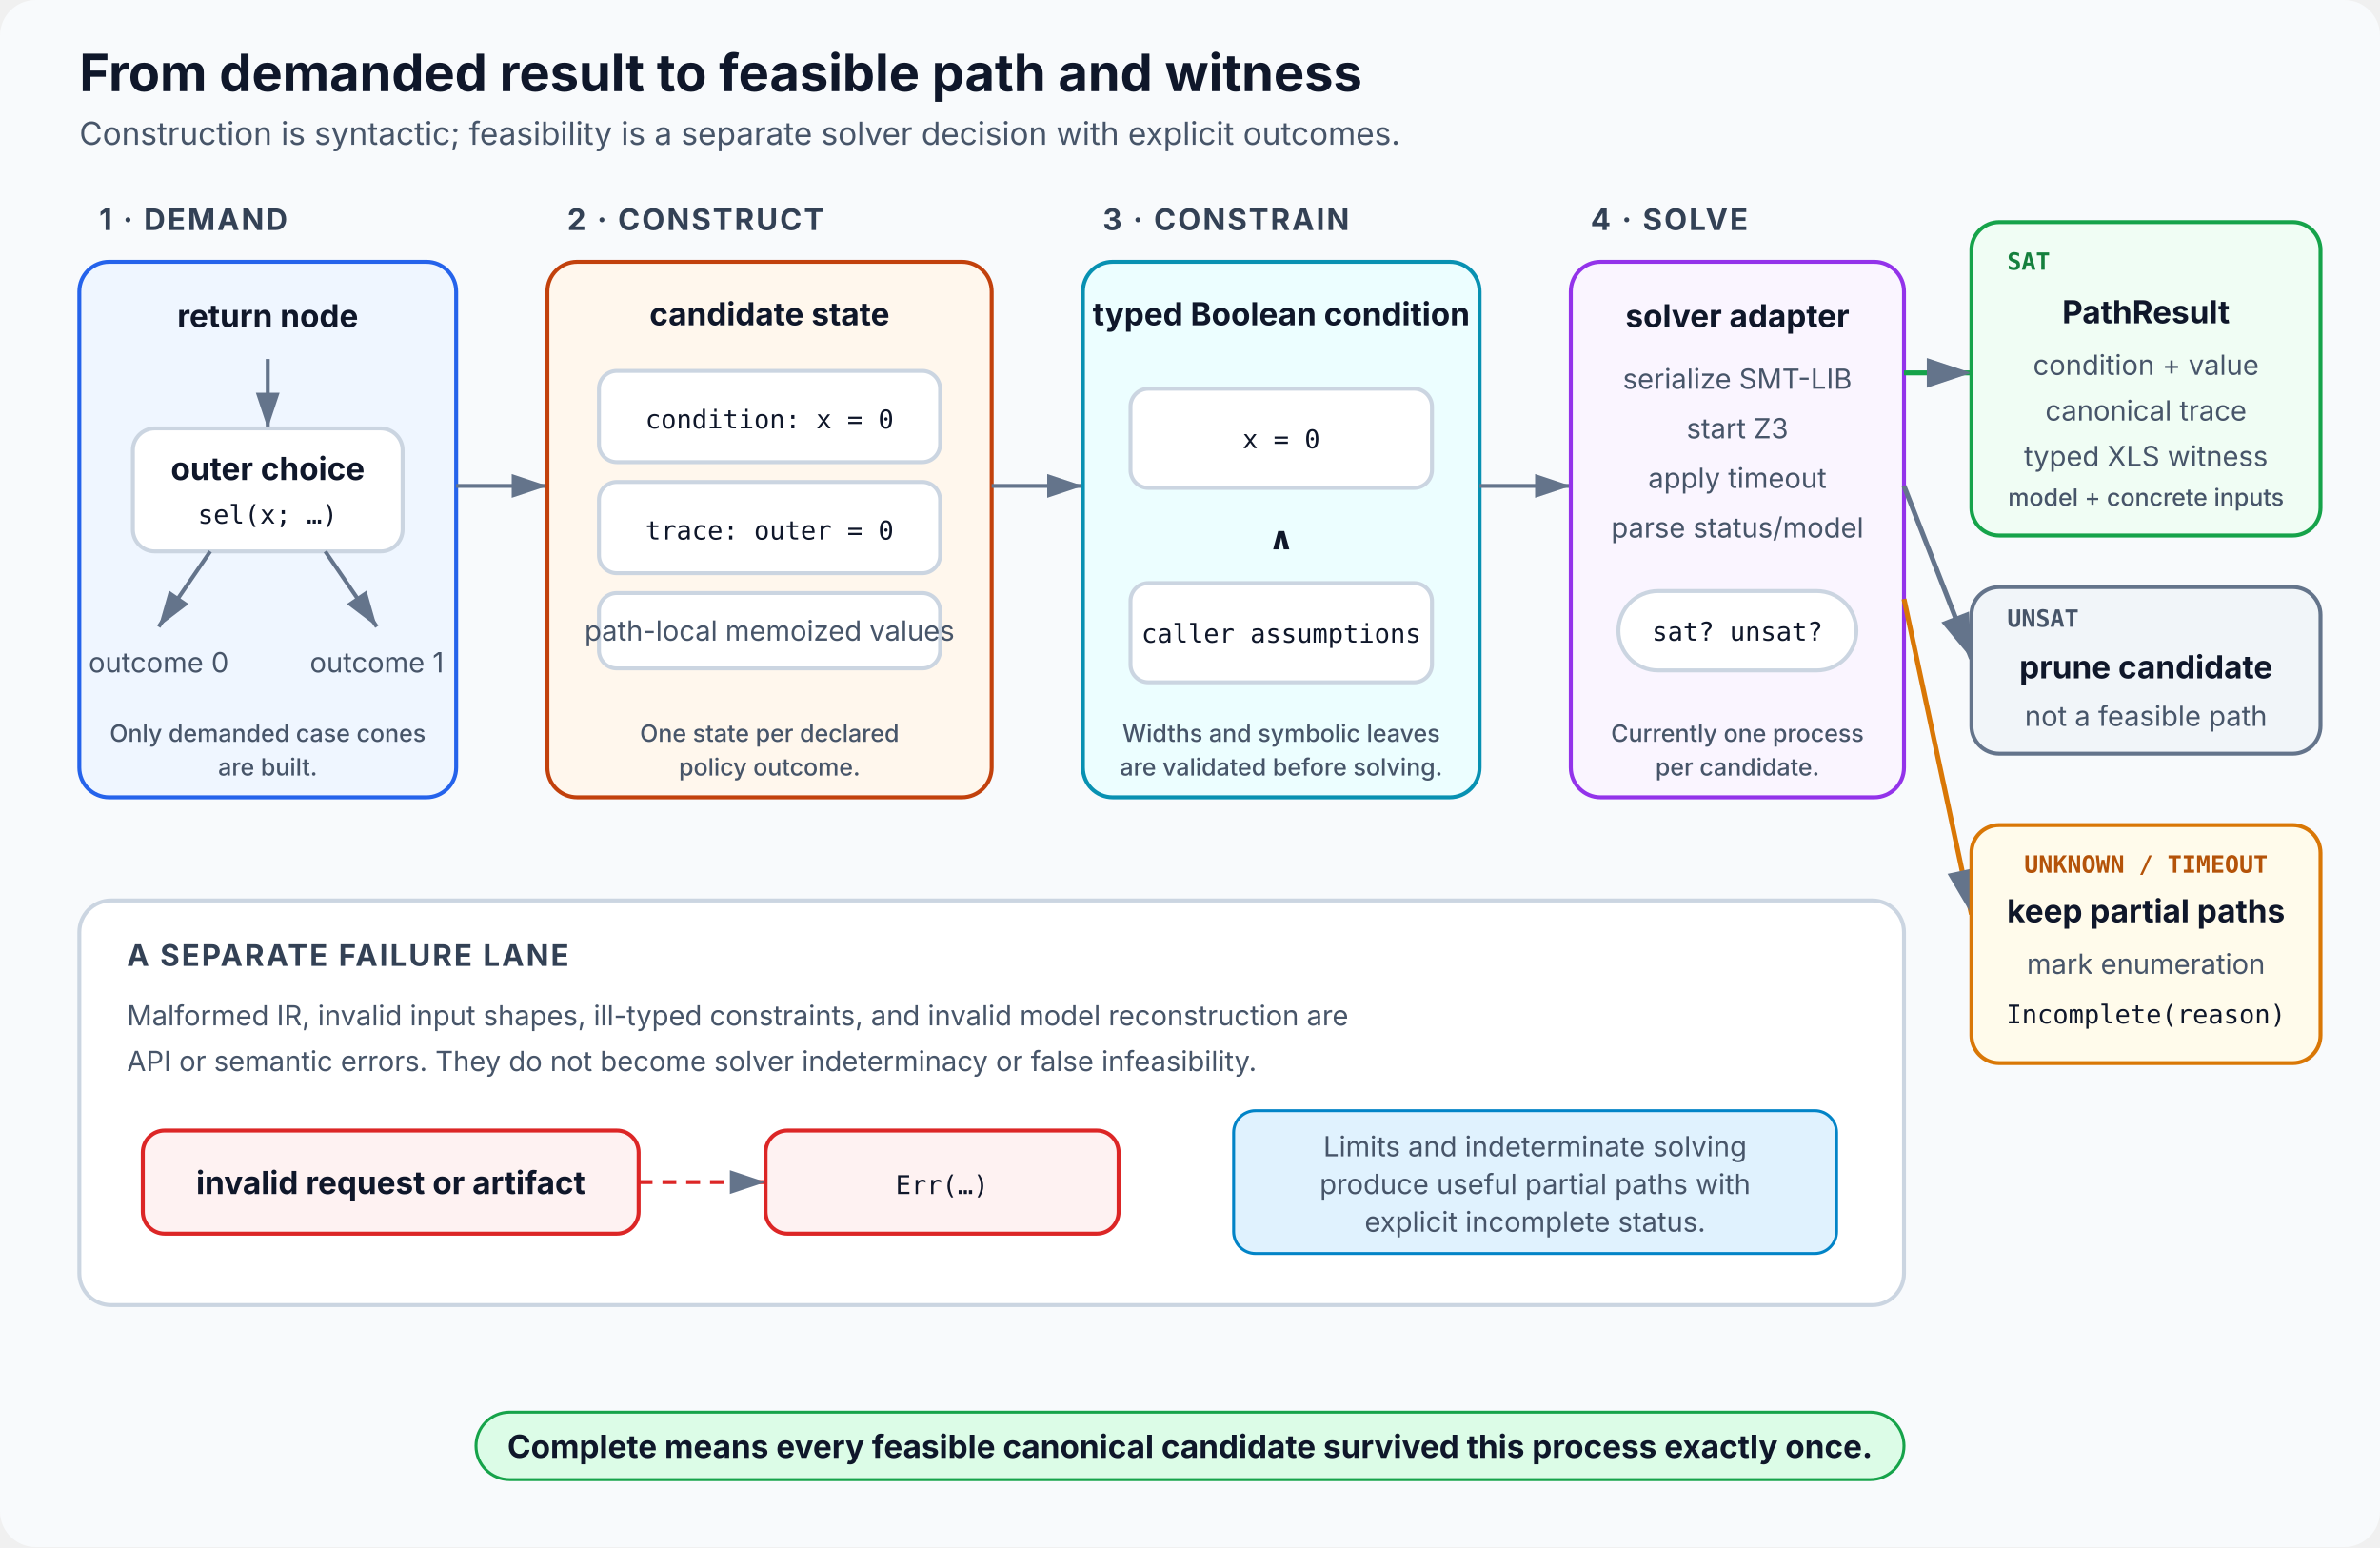
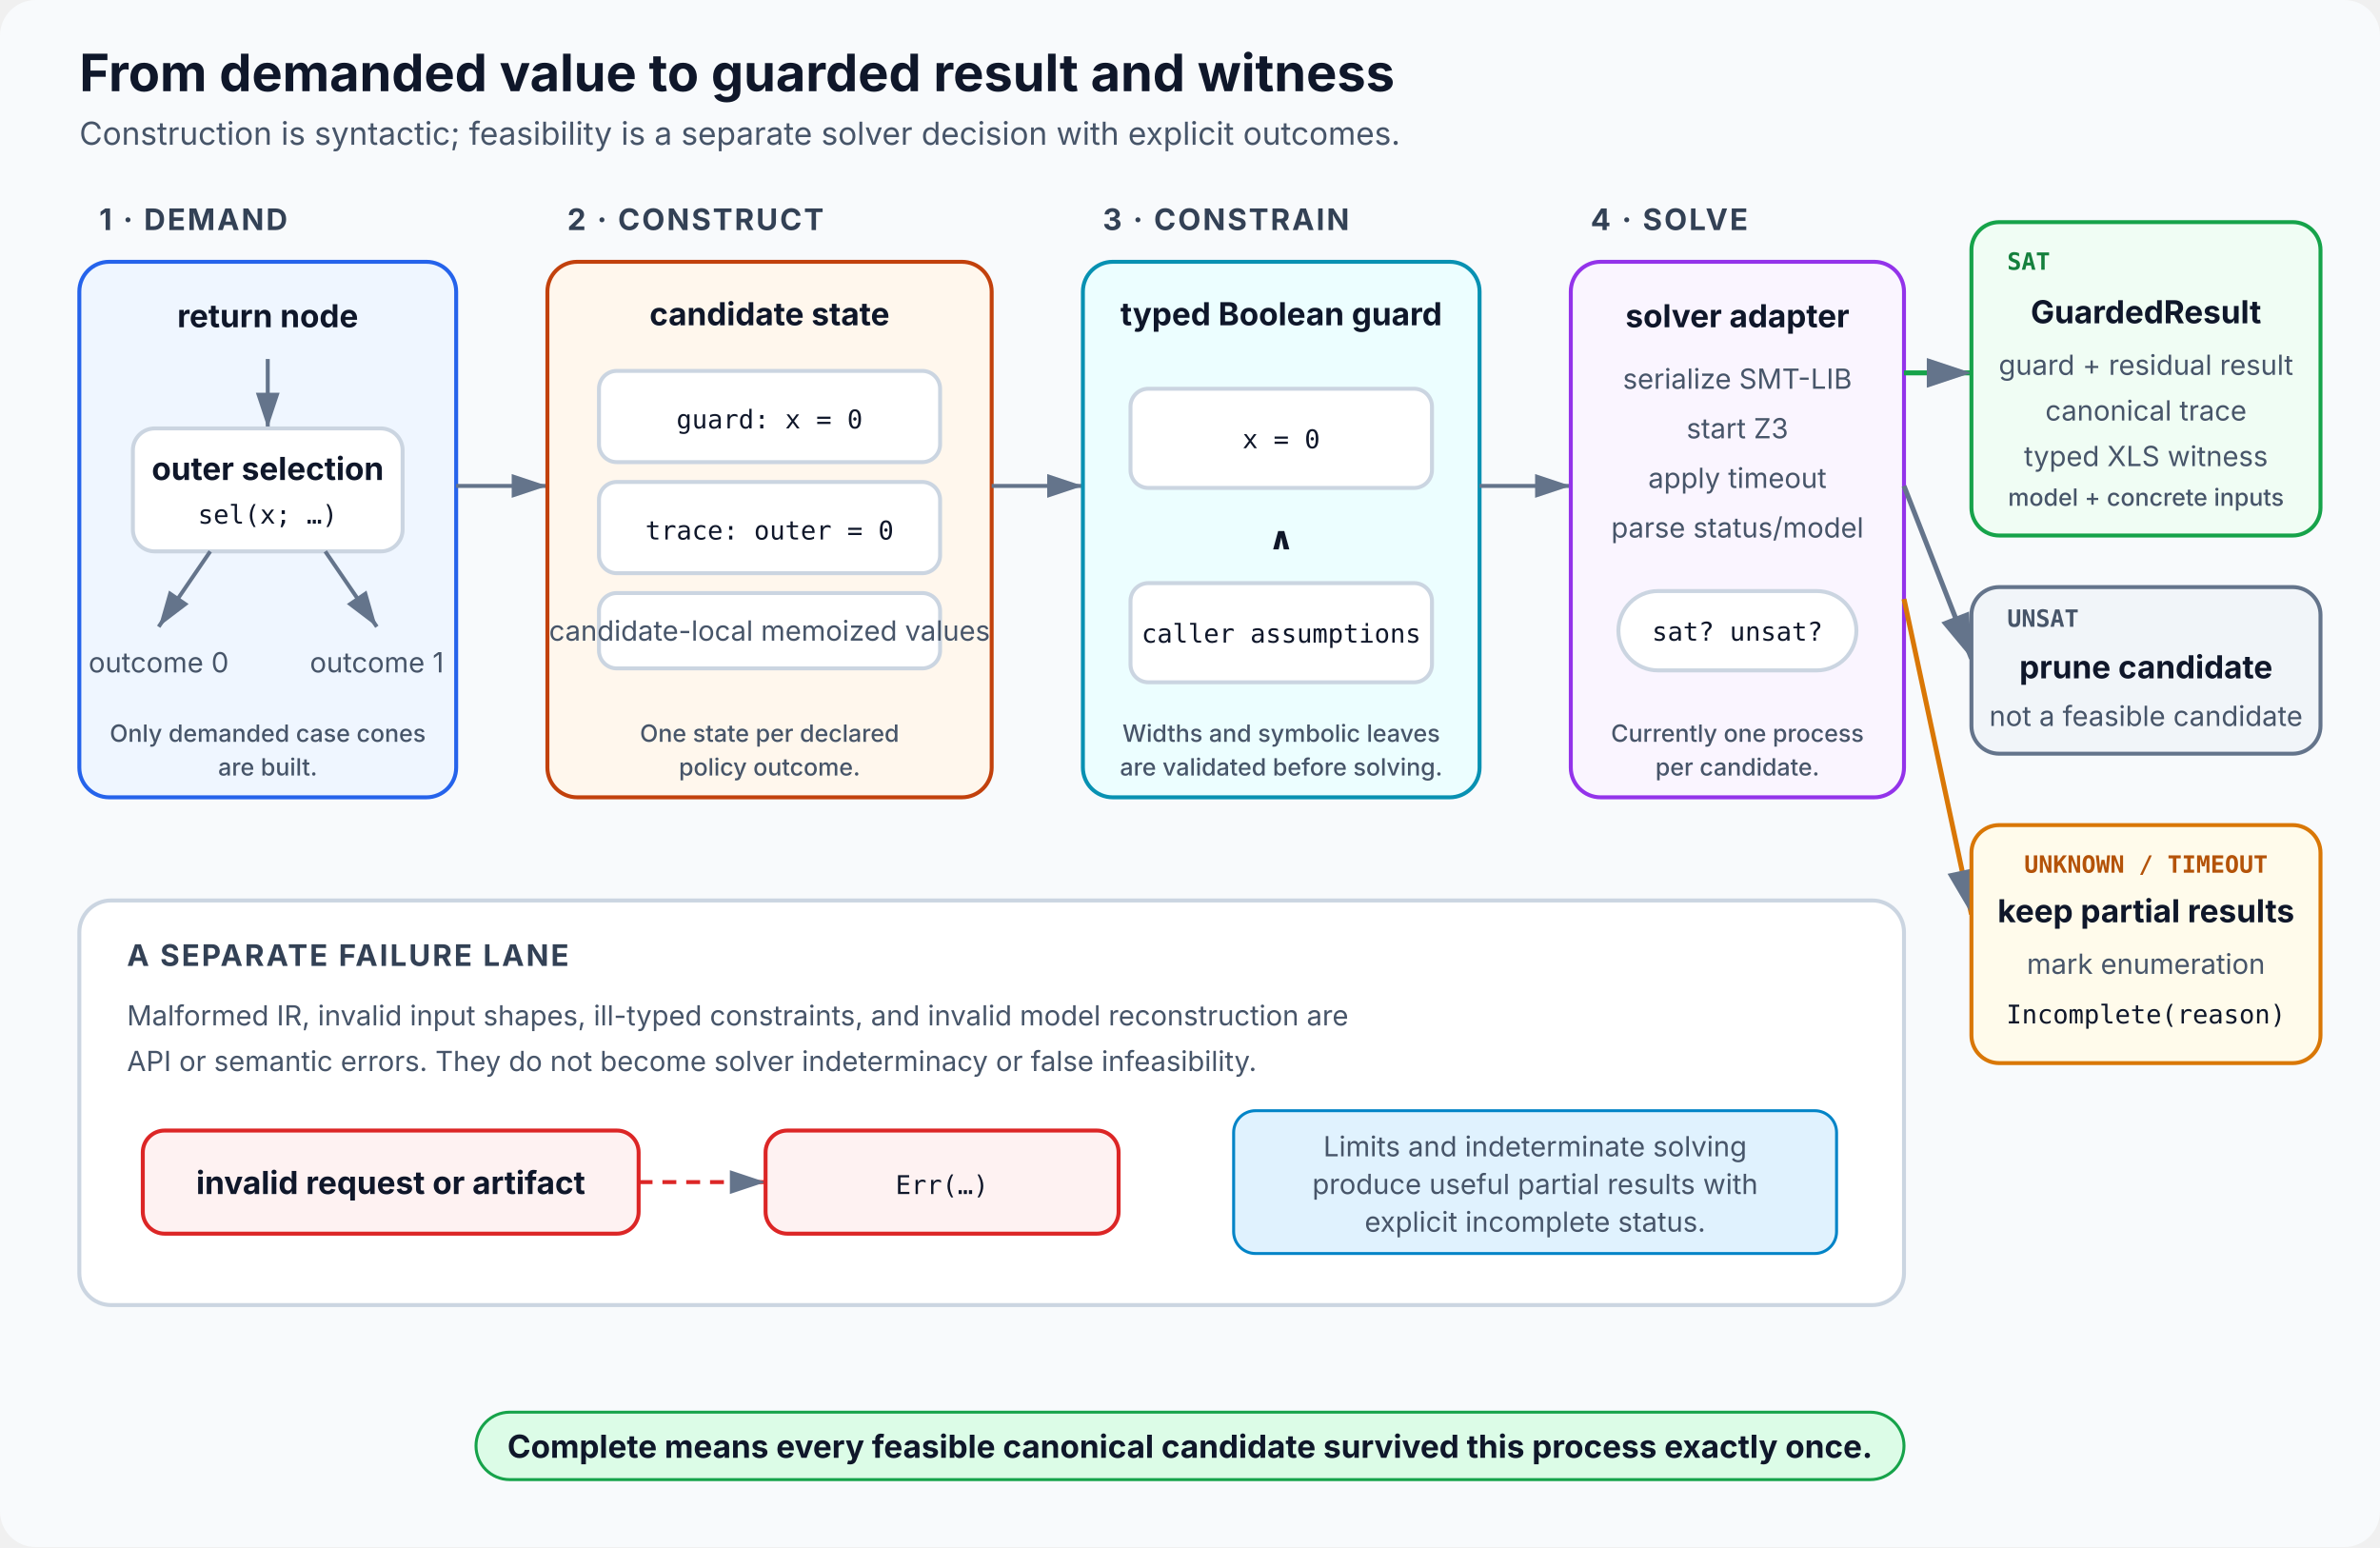
<svg xmlns="http://www.w3.org/2000/svg" width="1200" height="780" viewBox="0 0 1200 780" role="img" aria-labelledby="title desc">
  <defs>
    <marker id="arrow" markerWidth="10" markerHeight="10" refX="9" refY="3" orient="auto" markerUnits="strokeWidth">
      <path d="M0,0 L0,6 L9,3 z" fill="#64748b" />
    </marker>
    <style>
      .bg { fill: #f8fafc; }
      .panel { fill: #ffffff; stroke: #cbd5e1; stroke-width: 2; }
      .demand { fill: #eff6ff; stroke: #2563eb; stroke-width: 2; }
      .candidate { fill: #fff7ed; stroke: #c2410c; stroke-width: 2; }
      .constraint { fill: #ecfeff; stroke: #0891b2; stroke-width: 2; }
      .solver { fill: #faf5ff; stroke: #9333ea; stroke-width: 2; }
      .sat { fill: #f0fdf4; stroke: #16a34a; stroke-width: 2; }
      .unsat { fill: #f1f5f9; stroke: #64748b; stroke-width: 2; }
      .unknown { fill: #fffbeb; stroke: #d97706; stroke-width: 2; }
      .error { fill: #fef2f2; stroke: #dc2626; stroke-width: 2; }
      .title { font: 700 26px -apple-system, BlinkMacSystemFont, "Segoe UI", sans-serif; fill: #0f172a; }
      .subtitle { font: 400 16px -apple-system, BlinkMacSystemFont, "Segoe UI", sans-serif; fill: #475569; }
      .heading { font: 700 15px -apple-system, BlinkMacSystemFont, "Segoe UI", sans-serif; letter-spacing: 1px; fill: #334155; }
      .label { font: 650 16px -apple-system, BlinkMacSystemFont, "Segoe UI", sans-serif; fill: #0f172a; }
      .small { font: 400 14px -apple-system, BlinkMacSystemFont, "Segoe UI", sans-serif; fill: #475569; }
      .tiny { font: 500 12px -apple-system, BlinkMacSystemFont, "Segoe UI", sans-serif; fill: #475569; }
      .mono { font: 500 13px ui-monospace, SFMono-Regular, Consolas, monospace; fill: #0f172a; }
      .status-green { font: 700 12px ui-monospace, SFMono-Regular, Consolas, monospace; fill: #15803d; }
      .status-gray { font: 700 12px ui-monospace, SFMono-Regular, Consolas, monospace; fill: #475569; }
      .status-amber { font: 700 12px ui-monospace, SFMono-Regular, Consolas, monospace; fill: #b45309; }
      .edge { fill: none; stroke: #64748b; stroke-width: 2; marker-end: url(#arrow); }
      .green-edge { fill: none; stroke: #16a34a; stroke-width: 2.5; marker-end: url(#arrow); }
      .gray-edge { fill: none; stroke: #64748b; stroke-width: 2.5; marker-end: url(#arrow); }
      .amber-edge { fill: none; stroke: #d97706; stroke-width: 2.5; marker-end: url(#arrow); }
      .red-edge { fill: none; stroke: #dc2626; stroke-width: 2; stroke-dasharray: 7 5; marker-end: url(#arrow); }
    </style>
  </defs>
  <rect class="bg" width="1200" height="780" rx="18" />
-   <text class="title" x="40" y="46">From demanded result to feasible path and witness</text>
+   <text class="title" x="40" y="46">From demanded value to guarded result and witness</text>
  <text class="subtitle" x="40" y="73">Construction is syntactic; feasibility is a separate solver decision with explicit outcomes.</text>
  <text class="heading" x="50" y="116">1 · DEMAND</text>
  <rect class="demand" x="40" y="132" width="190" height="270" rx="15" />
  <text class="label" x="135" y="165" text-anchor="middle">return node</text>
  <path class="edge" d="M135 181 L135 216" />
  <rect class="panel" x="67" y="216" width="136" height="62" rx="11" />
-   <text class="label" x="135" y="242" text-anchor="middle">outer choice</text>
+   <text class="label" x="135" y="242" text-anchor="middle">outer selection</text>
  <text class="mono" x="135" y="264" text-anchor="middle">sel(x; …)</text>
  <path class="edge" d="M106 278 L80 316" />
  <path class="edge" d="M164 278 L190 316" />
  <text class="small" x="80" y="339" text-anchor="middle">outcome 0</text>
  <text class="small" x="190" y="339" text-anchor="middle">outcome 1</text>
  <text class="tiny" x="135" y="374" text-anchor="middle">Only demanded case cones</text>
  <text class="tiny" x="135" y="391" text-anchor="middle">are built.</text>
  <path class="edge" d="M230 245 L276 245" />
  <text class="heading" x="286" y="116">2 · CONSTRUCT</text>
  <rect class="candidate" x="276" y="132" width="224" height="270" rx="15" />
  <text class="label" x="388" y="164" text-anchor="middle">candidate state</text>
  <rect class="panel" x="302" y="187" width="172" height="46" rx="9" />
-   <text class="mono" x="388" y="216" text-anchor="middle">condition: x = 0</text>
+   <text class="mono" x="388" y="216" text-anchor="middle">guard: x = 0</text>
  <rect class="panel" x="302" y="243" width="172" height="46" rx="9" />
  <text class="mono" x="388" y="272" text-anchor="middle">trace: outer = 0</text>
  <rect class="panel" x="302" y="299" width="172" height="38" rx="9" />
-   <text class="small" x="388" y="323" text-anchor="middle">path-local memoized values</text>
+   <text class="small" x="388" y="323" text-anchor="middle">candidate-local memoized values</text>
  <text class="tiny" x="388" y="374" text-anchor="middle">One state per declared</text>
  <text class="tiny" x="388" y="391" text-anchor="middle">policy outcome.</text>
  <path class="edge" d="M500 245 L546 245" />
  <text class="heading" x="556" y="116">3 · CONSTRAIN</text>
  <rect class="constraint" x="546" y="132" width="200" height="270" rx="15" />
-   <text class="label" x="646" y="164" text-anchor="middle">typed Boolean condition</text>
+   <text class="label" x="646" y="164" text-anchor="middle">typed Boolean guard</text>
  <rect class="panel" x="570" y="196" width="152" height="50" rx="9" />
  <text class="mono" x="646" y="226" text-anchor="middle">x = 0</text>
  <text class="label" x="646" y="277" text-anchor="middle">∧</text>
  <rect class="panel" x="570" y="294" width="152" height="50" rx="9" />
  <text class="mono" x="646" y="324" text-anchor="middle">caller assumptions</text>
  <text class="tiny" x="646" y="374" text-anchor="middle">Widths and symbolic leaves</text>
  <text class="tiny" x="646" y="391" text-anchor="middle">are validated before solving.</text>
  <path class="edge" d="M746 245 L792 245" />
  <text class="heading" x="802" y="116">4 · SOLVE</text>
  <rect class="solver" x="792" y="132" width="168" height="270" rx="15" />
  <text class="label" x="876" y="165" text-anchor="middle">solver adapter</text>
  <text class="small" x="876" y="196" text-anchor="middle">serialize SMT-LIB</text>
  <text class="small" x="876" y="221" text-anchor="middle">start Z3</text>
  <text class="small" x="876" y="246" text-anchor="middle">apply timeout</text>
  <text class="small" x="876" y="271" text-anchor="middle">parse status/model</text>
  <rect class="panel" x="816" y="298" width="120" height="40" rx="20" />
  <text class="mono" x="876" y="323" text-anchor="middle">sat? unsat?</text>
  <text class="tiny" x="876" y="374" text-anchor="middle">Currently one process</text>
  <text class="tiny" x="876" y="391" text-anchor="middle">per candidate.</text>
  <path class="green-edge" d="M960 188 L994 188" />
  <rect class="sat" x="994" y="112" width="176" height="158" rx="14" />
  <text class="status-green" x="1012" y="136">SAT</text>
-   <text class="label" x="1082" y="163" text-anchor="middle">PathResult</text>
-   <text class="small" x="1082" y="189" text-anchor="middle">condition + value</text>
+   <text class="label" x="1082" y="163" text-anchor="middle">GuardedResult</text>
+   <text class="small" x="1082" y="189" text-anchor="middle">guard + residual result</text>
  <text class="small" x="1082" y="212" text-anchor="middle">canonical trace</text>
  <text class="small" x="1082" y="235" text-anchor="middle">typed XLS witness</text>
  <text class="tiny" x="1082" y="255" text-anchor="middle">model + concrete inputs</text>
  <path class="gray-edge" d="M960 245 L994 332" />
  <rect class="unsat" x="994" y="296" width="176" height="84" rx="14" />
  <text class="status-gray" x="1012" y="316">UNSAT</text>
  <text class="label" x="1082" y="342" text-anchor="middle">prune candidate</text>
-   <text class="small" x="1082" y="366" text-anchor="middle">not a feasible path</text>
+   <text class="small" x="1082" y="366" text-anchor="middle">not a feasible candidate</text>
  <path class="amber-edge" d="M960 302 L994 461" />
  <rect class="unknown" x="994" y="416" width="176" height="120" rx="14" />
  <text class="status-amber" x="1082" y="440" text-anchor="middle">UNKNOWN / TIMEOUT</text>
-   <text class="label" x="1082" y="465" text-anchor="middle">keep partial paths</text>
+   <text class="label" x="1082" y="465" text-anchor="middle">keep partial results</text>
  <text class="small" x="1082" y="491" text-anchor="middle">mark enumeration</text>
  <text class="mono" x="1082" y="516" text-anchor="middle">Incomplete(reason)</text>
  <rect class="panel" x="40" y="454" width="920" height="204" rx="16" />
  <text class="heading" x="64" y="487">A SEPARATE FAILURE LANE</text>
  <text class="small" x="64" y="517">Malformed IR, invalid input shapes, ill-typed constraints, and invalid model reconstruction are</text>
  <text class="small" x="64" y="540">API or semantic errors. They do not become solver indeterminacy or false infeasibility.</text>
  <rect class="error" x="72" y="570" width="250" height="52" rx="11" />
  <text class="label" x="197" y="602" text-anchor="middle">invalid request or artifact</text>
  <path class="red-edge" d="M322 596 L386 596" />
  <rect class="error" x="386" y="570" width="178" height="52" rx="11" />
  <text class="mono" x="475" y="602" text-anchor="middle">Err(…)</text>
  <rect x="622" y="560" width="304" height="72" rx="11" fill="#e0f2fe" stroke="#0284c7" stroke-width="1.5" />
  <text class="small" x="774" y="583" text-anchor="middle">Limits and indeterminate solving</text>
-   <text class="small" x="774" y="602" text-anchor="middle">produce useful partial paths with</text>
+   <text class="small" x="774" y="602" text-anchor="middle">produce useful partial results with</text>
  <text class="small" x="774" y="621" text-anchor="middle">explicit incomplete status.</text>
  <rect x="240" y="712" width="720" height="34" rx="17" fill="#dcfce7" stroke="#16a34a" stroke-width="1.5" />
  <text class="label" x="600" y="735" text-anchor="middle">Complete means every feasible canonical candidate survived this process exactly once.</text>
</svg>
